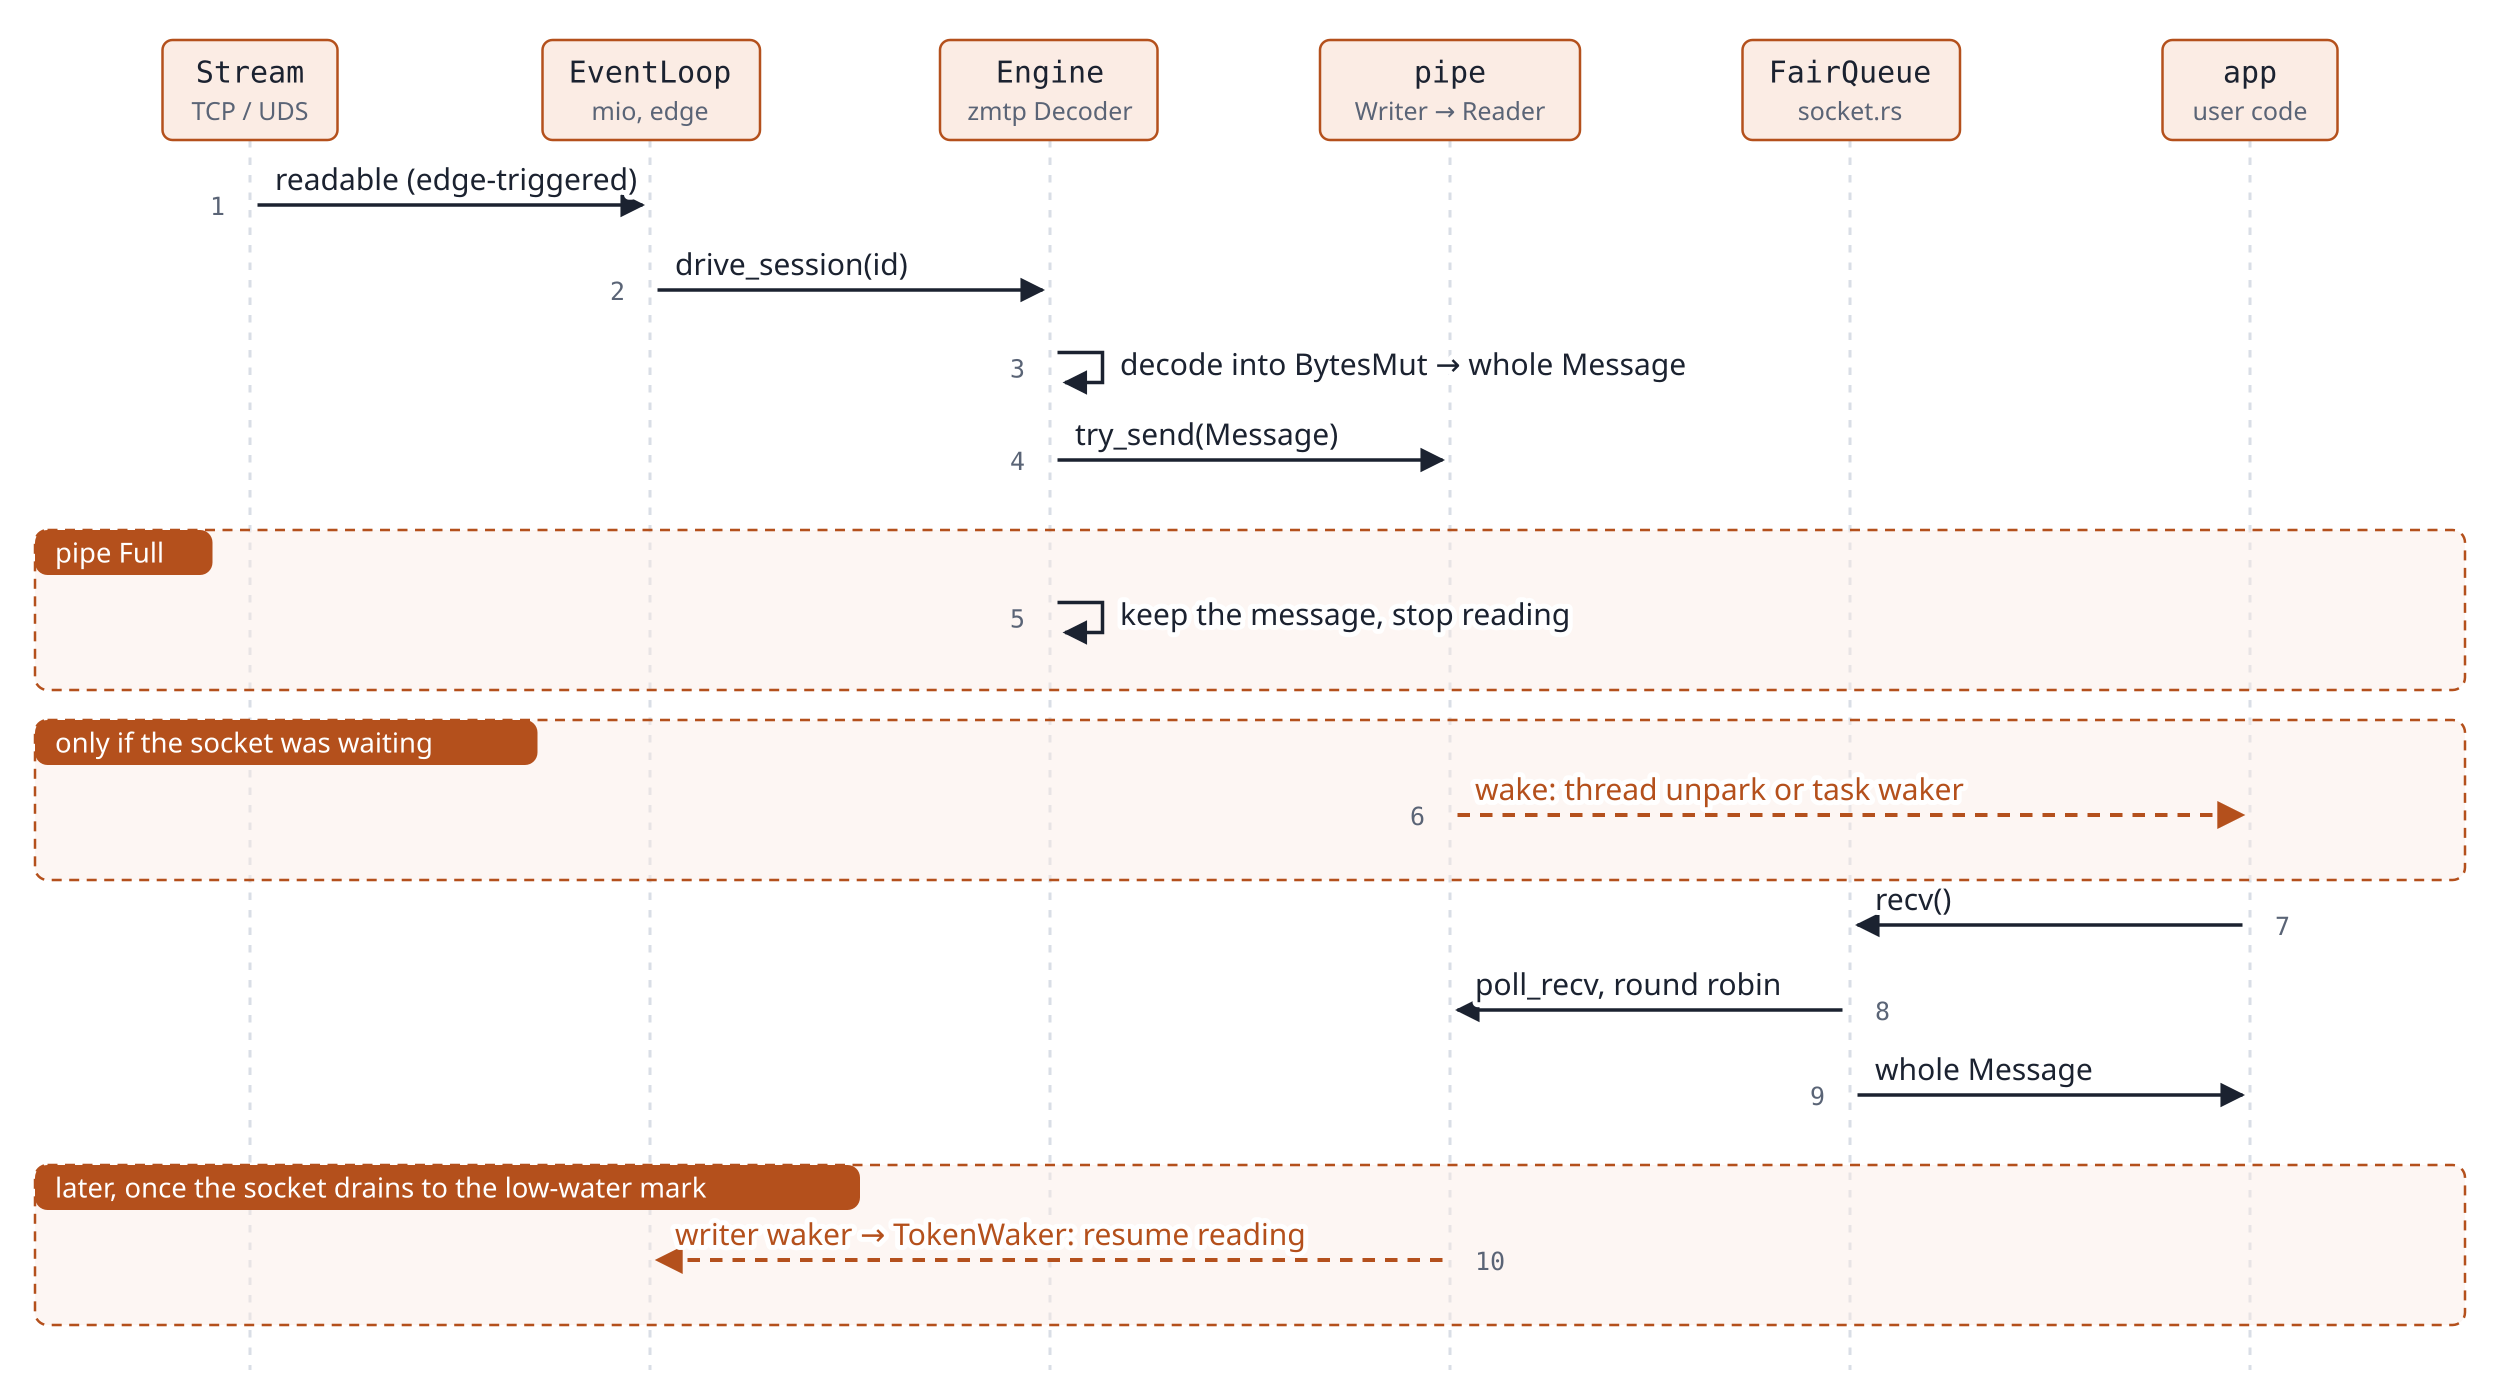
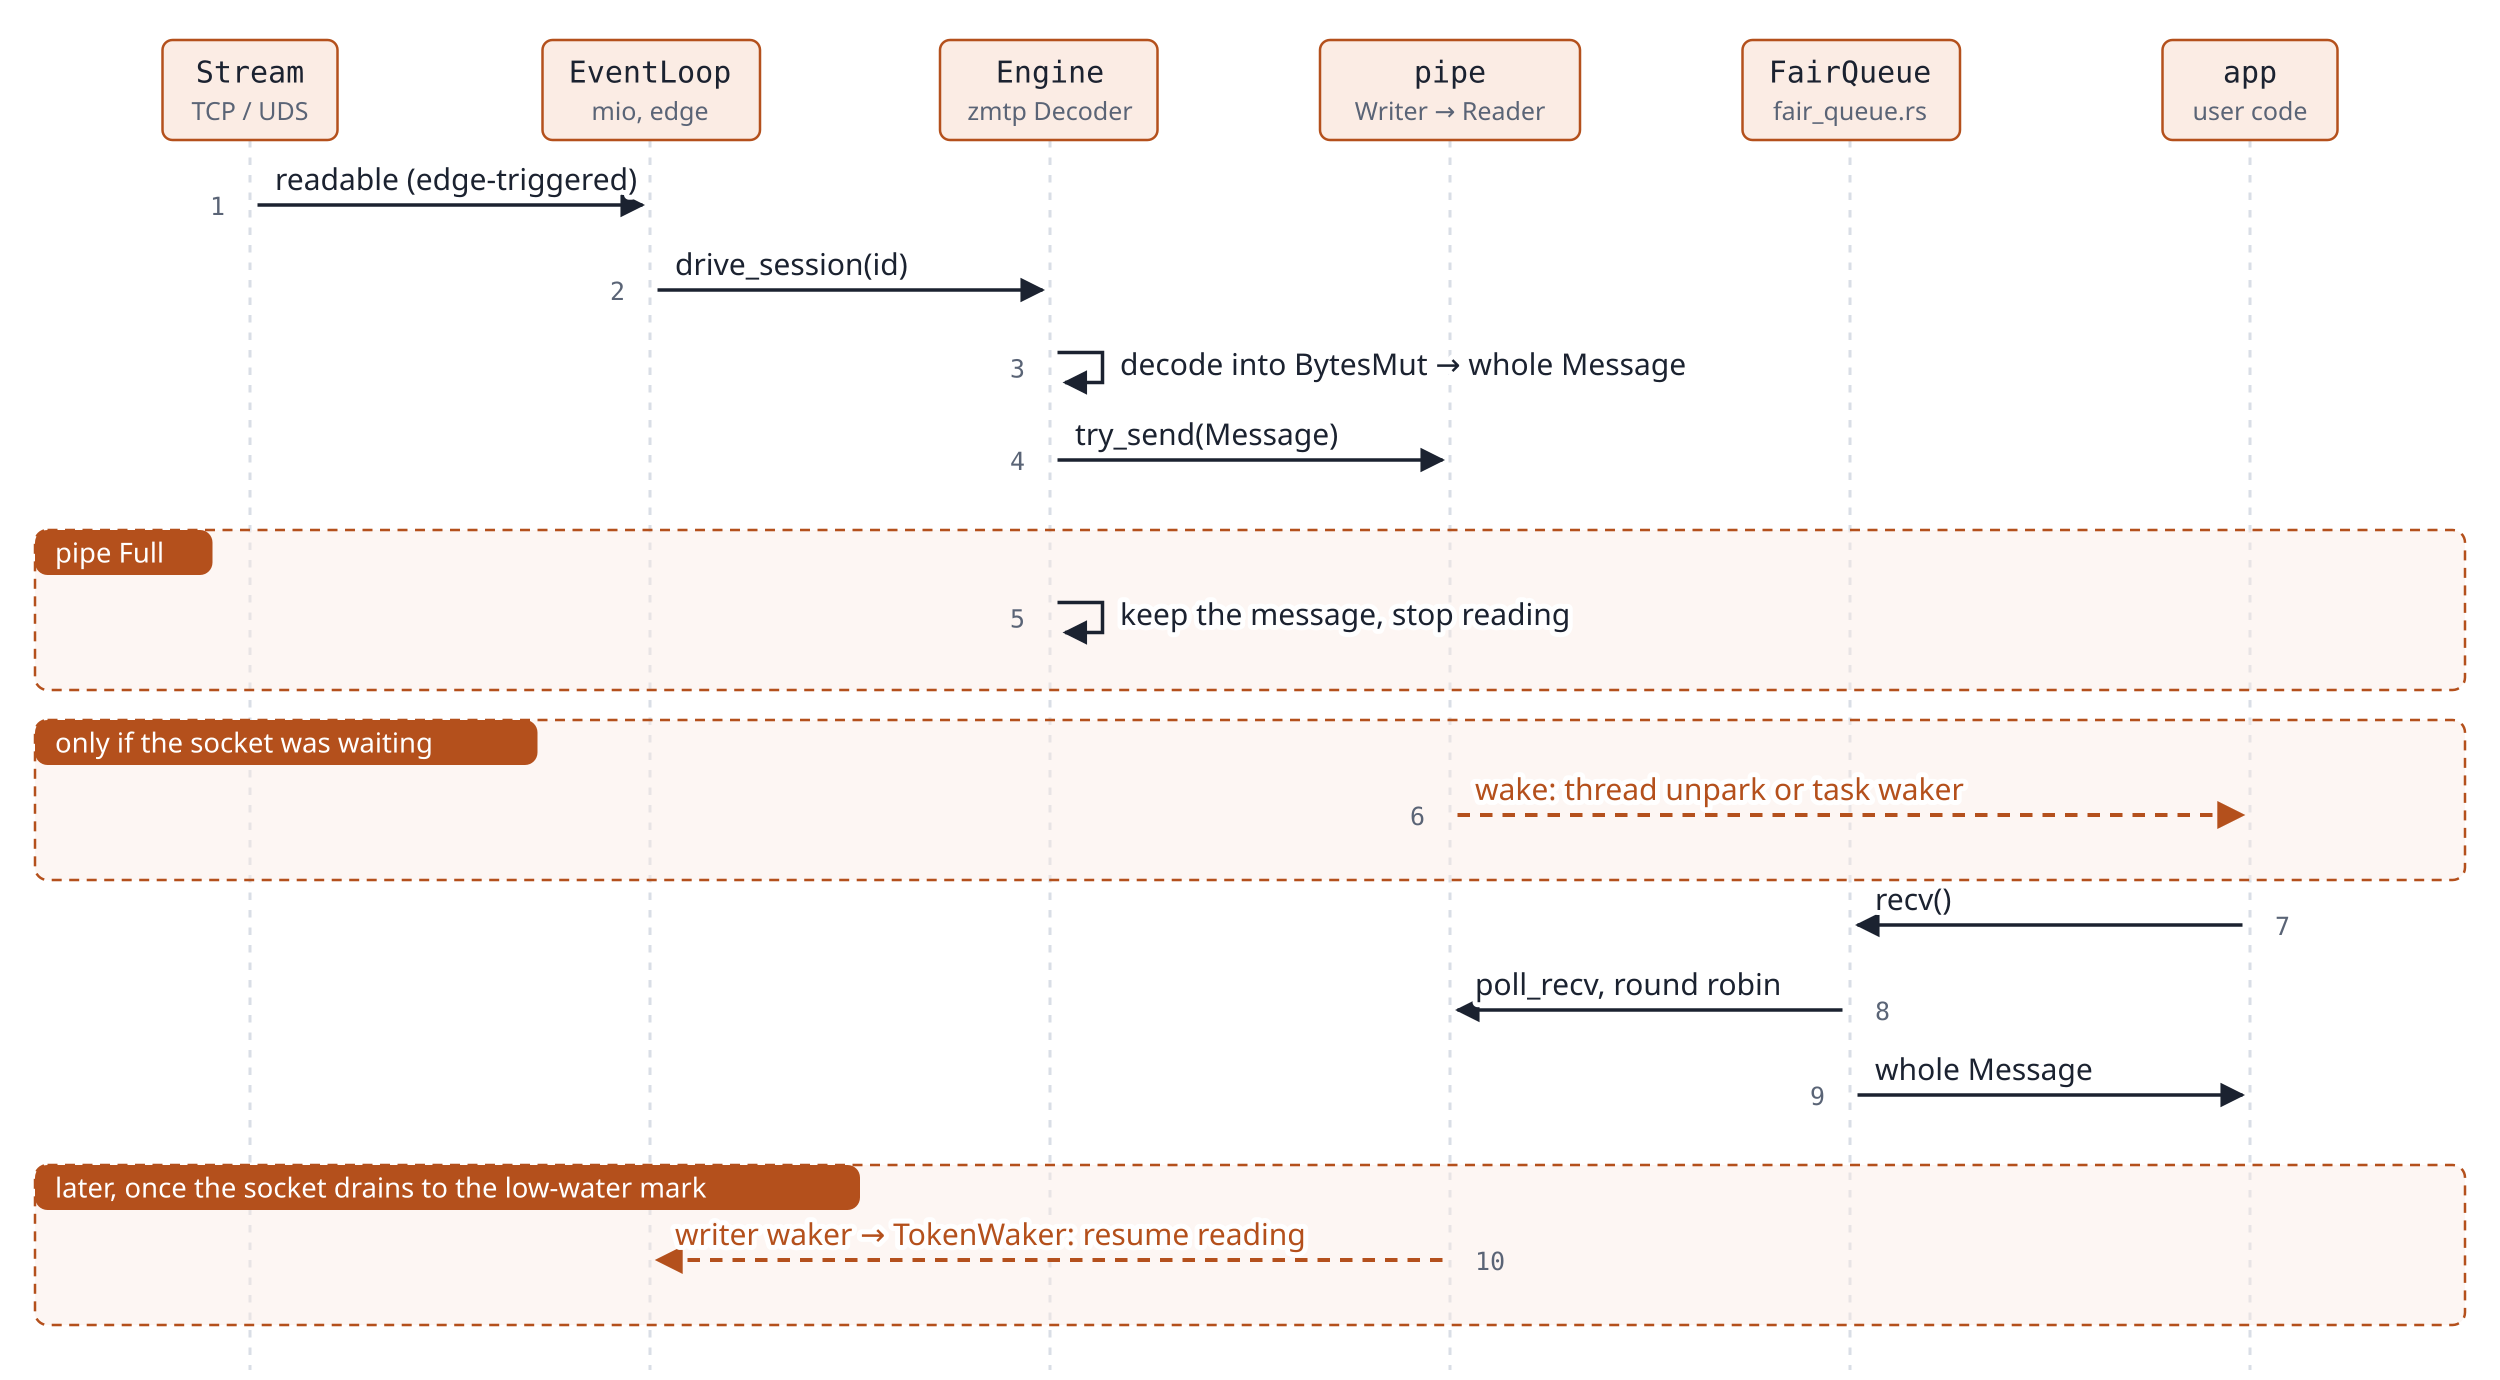
<svg xmlns="http://www.w3.org/2000/svg" width="1000" height="552" viewBox="0 0 1000 552" role="img" aria-label="zmq-rs receive: the engine decodes a whole message into the pipe; if the pipe is full it stops reading and the pipe's writer waker resumes it, since mio will not signal again." font-family="IBM Plex Sans, system-ui, sans-serif">
  <rect width="100%" height="100%" fill="#ffffff" />
  <style>text{fill:#1b2230}
text { fill: #1b2230; }
.muted, .num { fill: #5a6476; }
.lbl { paint-order: stroke; stroke: #ffffff; stroke-width: 4px; stroke-linejoin: round; }
.t-cpp { fill: #0f7c86; } .t-rs { fill: #b4501c; }
.on-accent { fill: #ffffff; }
.fill-fg { fill: #1b2230; } .fill-cpp { fill: #0f7c86; } .fill-rs { fill: #b4501c; }
.ln-fg { stroke: #1b2230; stroke-width: 1.4; fill: none; }
.ln-cpp { stroke: #0f7c86; stroke-width: 1.6; } .ln-rs { stroke: #b4501c; stroke-width: 1.6; }
.dash { stroke-dasharray: 5 4; }
.life { stroke: #d9dee6; stroke-width: 1.2; stroke-dasharray: 3 4; }
.head-cpp { fill: #e3f3f4; stroke: #0f7c86; }
.head-rs { fill: #fbece4; stroke: #b4501c; }
.grp-cpp { fill: #e3f3f4; fill-opacity: .45; stroke: #0f7c86; stroke-dasharray: 4 3; }
.grp-rs { fill: #fbece4; fill-opacity: .45; stroke: #b4501c; stroke-dasharray: 4 3; }
.box { fill: #ffffff; stroke: #1b2230; }
.diamond { fill: #ffffff; stroke: #1b2230; stroke-width: 2; }
.good { fill: #e5f3ea; stroke: #2f7d4a; }
.bad { fill: #f8e4e5; stroke: #b0303a; }</style>
  <defs>
    <marker id="rr-a" viewBox="0 0 10 10" refX="9" refY="5" markerWidth="7" markerHeight="7" orient="auto-start-reverse">
      <path d="M0,0 L10,5 L0,10 z" class="fill-fg" />
    </marker>
    <marker id="rr-w" viewBox="0 0 10 10" refX="9" refY="5" markerWidth="7" markerHeight="7" orient="auto-start-reverse">
      <path d="M0,0 L10,5 L0,10 z" class="fill-rs" />
    </marker>
  </defs>
  <line x1="100" y1="56" x2="100" y2="548" class="life" />
  <line x1="260" y1="56" x2="260" y2="548" class="life" />
  <line x1="420" y1="56" x2="420" y2="548" class="life" />
  <line x1="580" y1="56" x2="580" y2="548" class="life" />
  <line x1="740" y1="56" x2="740" y2="548" class="life" />
  <line x1="900" y1="56" x2="900" y2="548" class="life" />
  <rect x="14" y="212" width="972" height="64" rx="5" class="grp-rs" />
  <rect x="14" y="212" width="71" height="18" rx="5" class="fill-rs" />
  <text x="22" y="225" text-anchor="start" font-size="11" font-weight="500" class="on-accent">pipe Full</text>
  <rect x="14" y="288" width="972" height="64" rx="5" class="grp-rs" />
  <rect x="14" y="288" width="201" height="18" rx="5" class="fill-rs" />
  <text x="22" y="301" text-anchor="start" font-size="11" font-weight="500" class="on-accent">only if the socket was waiting</text>
  <rect x="14" y="466" width="972" height="64" rx="5" class="grp-rs" />
  <rect x="14" y="466" width="330" height="18" rx="5" class="fill-rs" />
  <text x="22" y="479" text-anchor="start" font-size="11" font-weight="500" class="on-accent">later, once the socket drains to the low-water mark</text>
  <rect x="65" y="16" width="70" height="40" rx="4" class="head-rs" />
  <text x="100" y="33" text-anchor="middle" font-size="12" font-family="IBM Plex Mono, ui-monospace, monospace" font-weight="500">Stream</text>
  <text x="100" y="48" text-anchor="middle" font-size="10" class="muted">TCP / UDS</text>
  <rect x="217" y="16" width="87" height="40" rx="4" class="head-rs" />
  <text x="260" y="33" text-anchor="middle" font-size="12" font-family="IBM Plex Mono, ui-monospace, monospace" font-weight="500">EventLoop</text>
  <text x="260" y="48" text-anchor="middle" font-size="10" class="muted">mio, edge</text>
  <rect x="376" y="16" width="87" height="40" rx="4" class="head-rs" />
  <text x="420" y="33" text-anchor="middle" font-size="12" font-family="IBM Plex Mono, ui-monospace, monospace" font-weight="500">Engine</text>
  <text x="420" y="48" text-anchor="middle" font-size="10" class="muted">zmtp Decoder</text>
  <rect x="528" y="16" width="104" height="40" rx="4" class="head-rs" />
  <text x="580" y="33" text-anchor="middle" font-size="12" font-family="IBM Plex Mono, ui-monospace, monospace" font-weight="500">pipe</text>
  <text x="580" y="48" text-anchor="middle" font-size="10" class="muted">Writer → Reader</text>
  <rect x="697" y="16" width="87" height="40" rx="4" class="head-rs" />
  <text x="740" y="33" text-anchor="middle" font-size="12" font-family="IBM Plex Mono, ui-monospace, monospace" font-weight="500">FairQueue</text>
-   <text x="740" y="48" text-anchor="middle" font-size="10" class="muted">socket.rs</text>
+   <text x="740" y="48" text-anchor="middle" font-size="10" class="muted">fair_queue.rs</text>
  <rect x="865" y="16" width="70" height="40" rx="4" class="head-rs" />
  <text x="900" y="33" text-anchor="middle" font-size="12" font-family="IBM Plex Mono, ui-monospace, monospace" font-weight="500">app</text>
  <text x="900" y="48" text-anchor="middle" font-size="10" class="muted">user code</text>
  <line x1="103" y1="82" x2="257" y2="82" class="ln-fg" marker-end="url(#rr-a)" />
  <text x="110" y="76" text-anchor="start" font-size="12" class="lbl">readable (edge-triggered)</text>
  <text x="90" y="86" text-anchor="end" font-size="10" font-family="IBM Plex Mono, ui-monospace, monospace" class="num">1</text>
  <line x1="263" y1="116" x2="417" y2="116" class="ln-fg" marker-end="url(#rr-a)" />
  <text x="270" y="110" text-anchor="start" font-size="12" class="lbl">drive_session(id)</text>
  <text x="250" y="120" text-anchor="end" font-size="10" font-family="IBM Plex Mono, ui-monospace, monospace" class="num">2</text>
  <path d="M423,141 h18 v12 h-15" class="ln-fg" fill="none" marker-end="url(#rr-a)" />
  <text x="448" y="150" text-anchor="start" font-size="12" class="lbl">decode into BytesMut → whole Message</text>
  <text x="410" y="151" text-anchor="end" font-size="10" font-family="IBM Plex Mono, ui-monospace, monospace" class="num">3</text>
  <line x1="423" y1="184" x2="577" y2="184" class="ln-fg" marker-end="url(#rr-a)" />
  <text x="430" y="178" text-anchor="start" font-size="12" class="lbl">try_send(Message)</text>
  <text x="410" y="188" text-anchor="end" font-size="10" font-family="IBM Plex Mono, ui-monospace, monospace" class="num">4</text>
  <path d="M423,241 h18 v12 h-15" class="ln-fg" fill="none" marker-end="url(#rr-a)" />
  <text x="448" y="250" text-anchor="start" font-size="12" class="lbl">keep the message, stop reading</text>
  <text x="410" y="251" text-anchor="end" font-size="10" font-family="IBM Plex Mono, ui-monospace, monospace" class="num">5</text>
  <line x1="583" y1="326" x2="897" y2="326" class="ln-rs dash" marker-end="url(#rr-w)" />
  <text x="590" y="320" text-anchor="start" font-size="12" class="lbl t-rs">wake: thread unpark or task waker</text>
  <text x="570" y="330" text-anchor="end" font-size="10" font-family="IBM Plex Mono, ui-monospace, monospace" class="num">6</text>
  <line x1="897" y1="370" x2="743" y2="370" class="ln-fg" marker-end="url(#rr-a)" />
  <text x="750" y="364" text-anchor="start" font-size="12" class="lbl">recv()</text>
  <text x="910" y="374" text-anchor="start" font-size="10" font-family="IBM Plex Mono, ui-monospace, monospace" class="num">7</text>
  <line x1="737" y1="404" x2="583" y2="404" class="ln-fg" marker-end="url(#rr-a)" />
  <text x="590" y="398" text-anchor="start" font-size="12" class="lbl">poll_recv, round robin</text>
  <text x="750" y="408" text-anchor="start" font-size="10" font-family="IBM Plex Mono, ui-monospace, monospace" class="num">8</text>
  <line x1="743" y1="438" x2="897" y2="438" class="ln-fg" marker-end="url(#rr-a)" />
  <text x="750" y="432" text-anchor="start" font-size="12" class="lbl">whole Message</text>
  <text x="730" y="442" text-anchor="end" font-size="10" font-family="IBM Plex Mono, ui-monospace, monospace" class="num">9</text>
  <line x1="577" y1="504" x2="263" y2="504" class="ln-rs dash" marker-end="url(#rr-w)" />
  <text x="270" y="498" text-anchor="start" font-size="12" class="lbl t-rs">writer waker → TokenWaker: resume reading</text>
  <text x="590" y="508" text-anchor="start" font-size="10" font-family="IBM Plex Mono, ui-monospace, monospace" class="num">10</text>
</svg>
